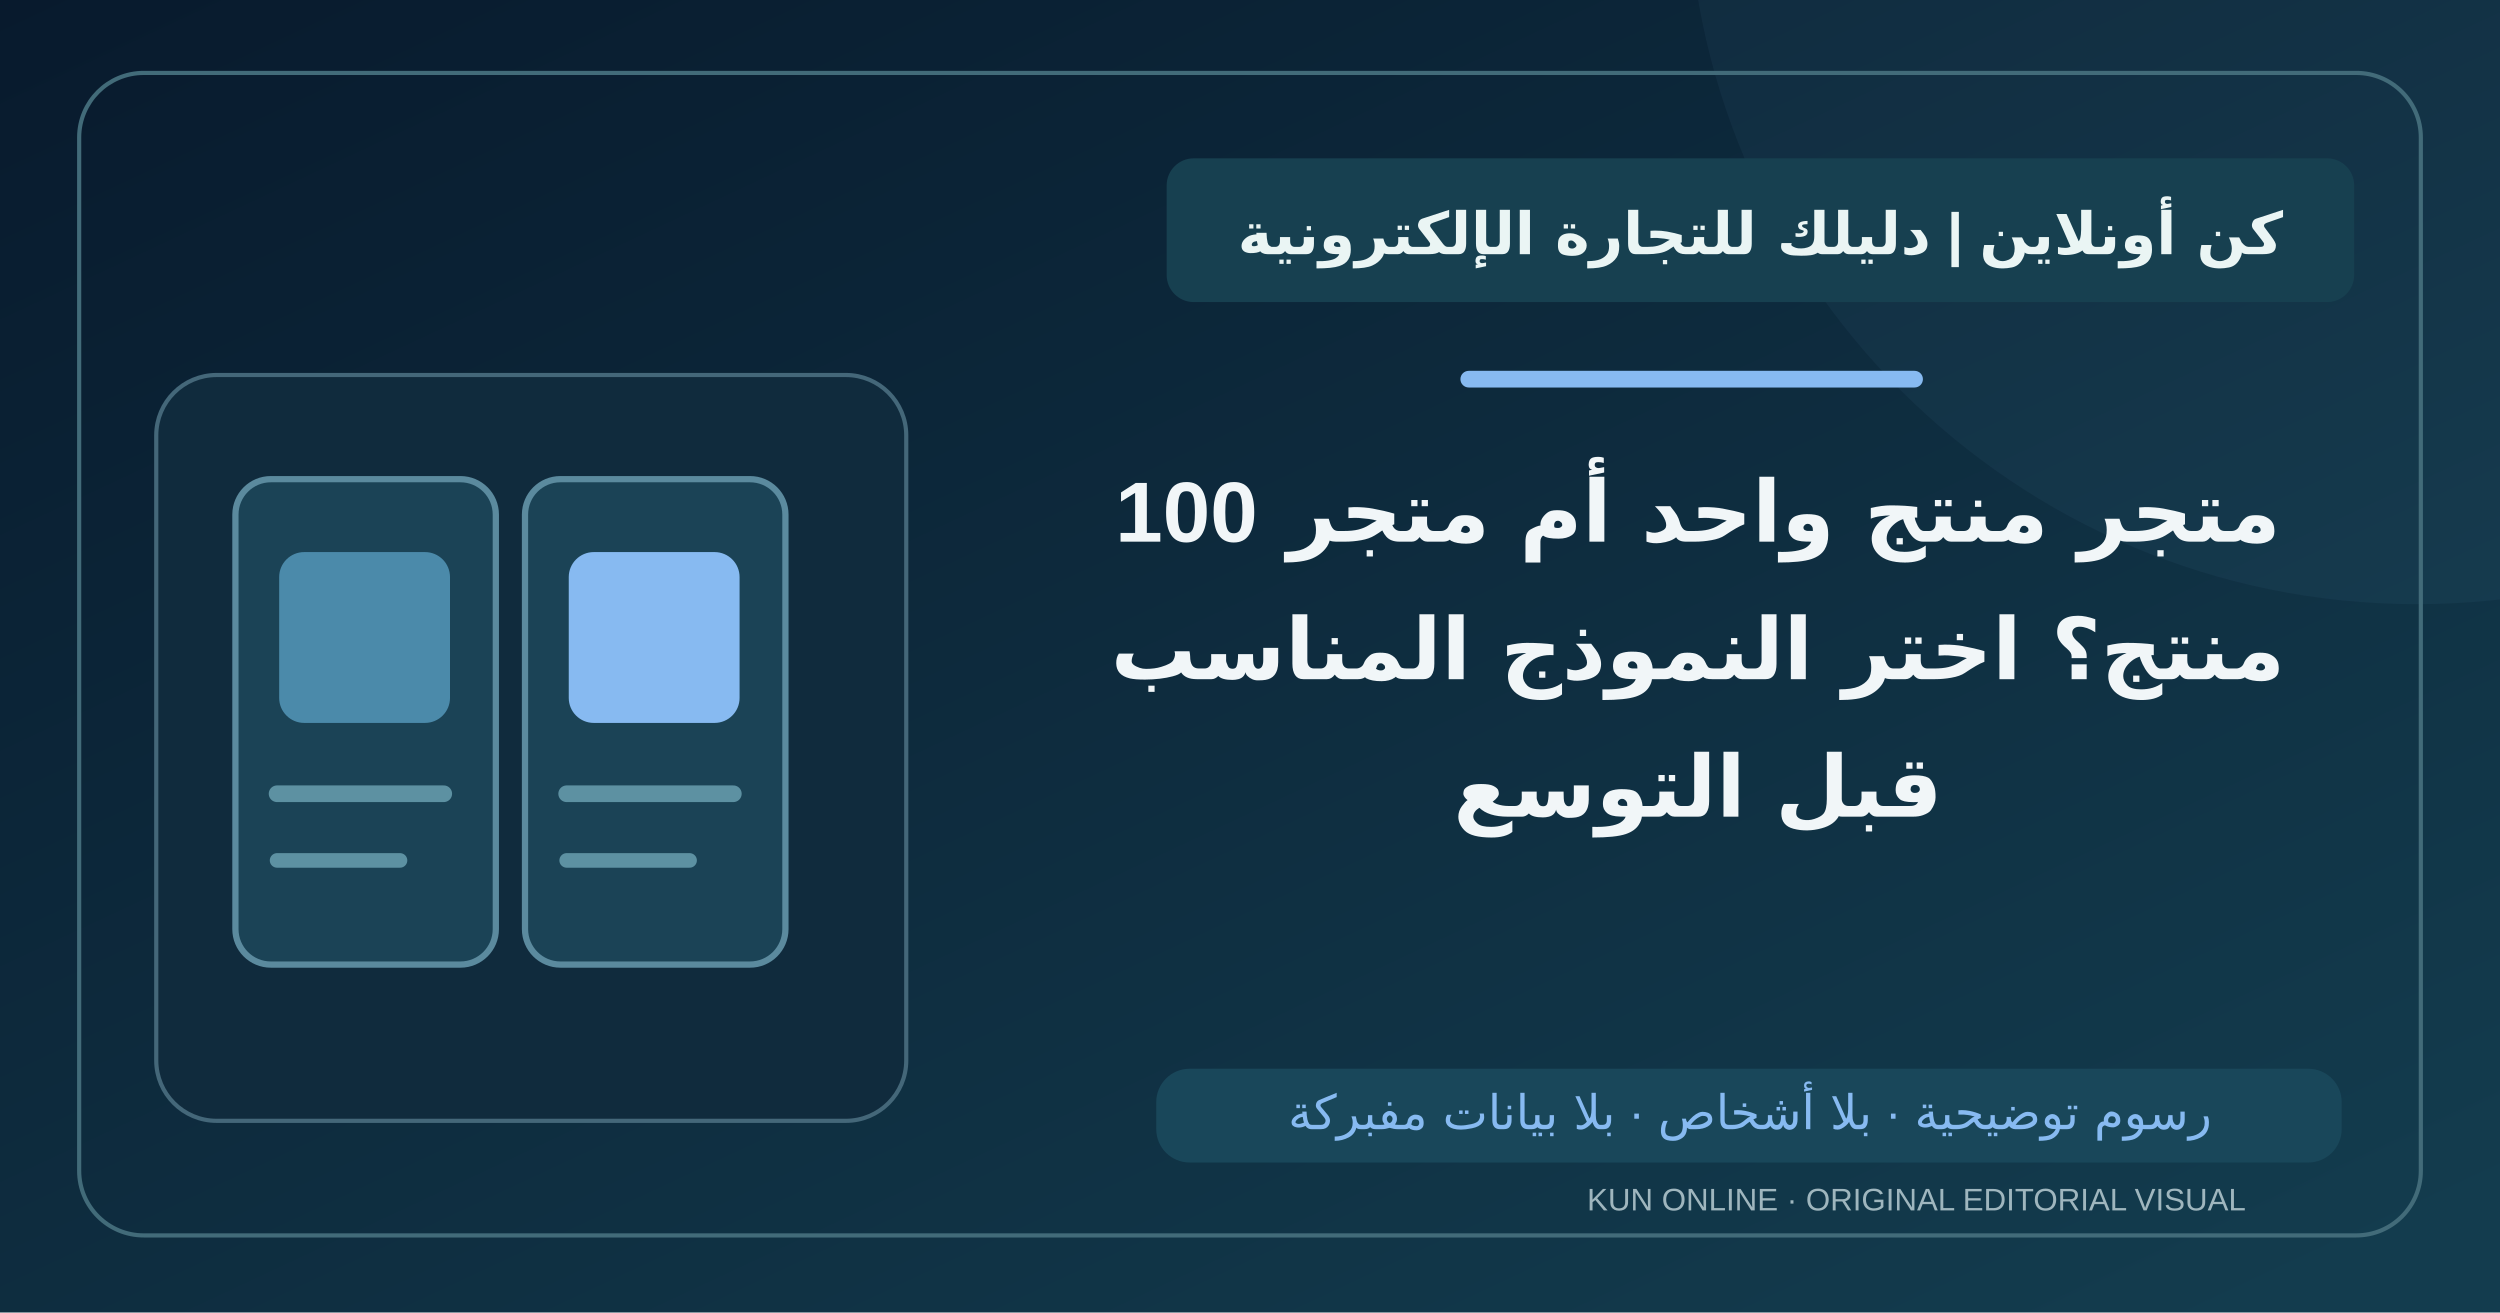
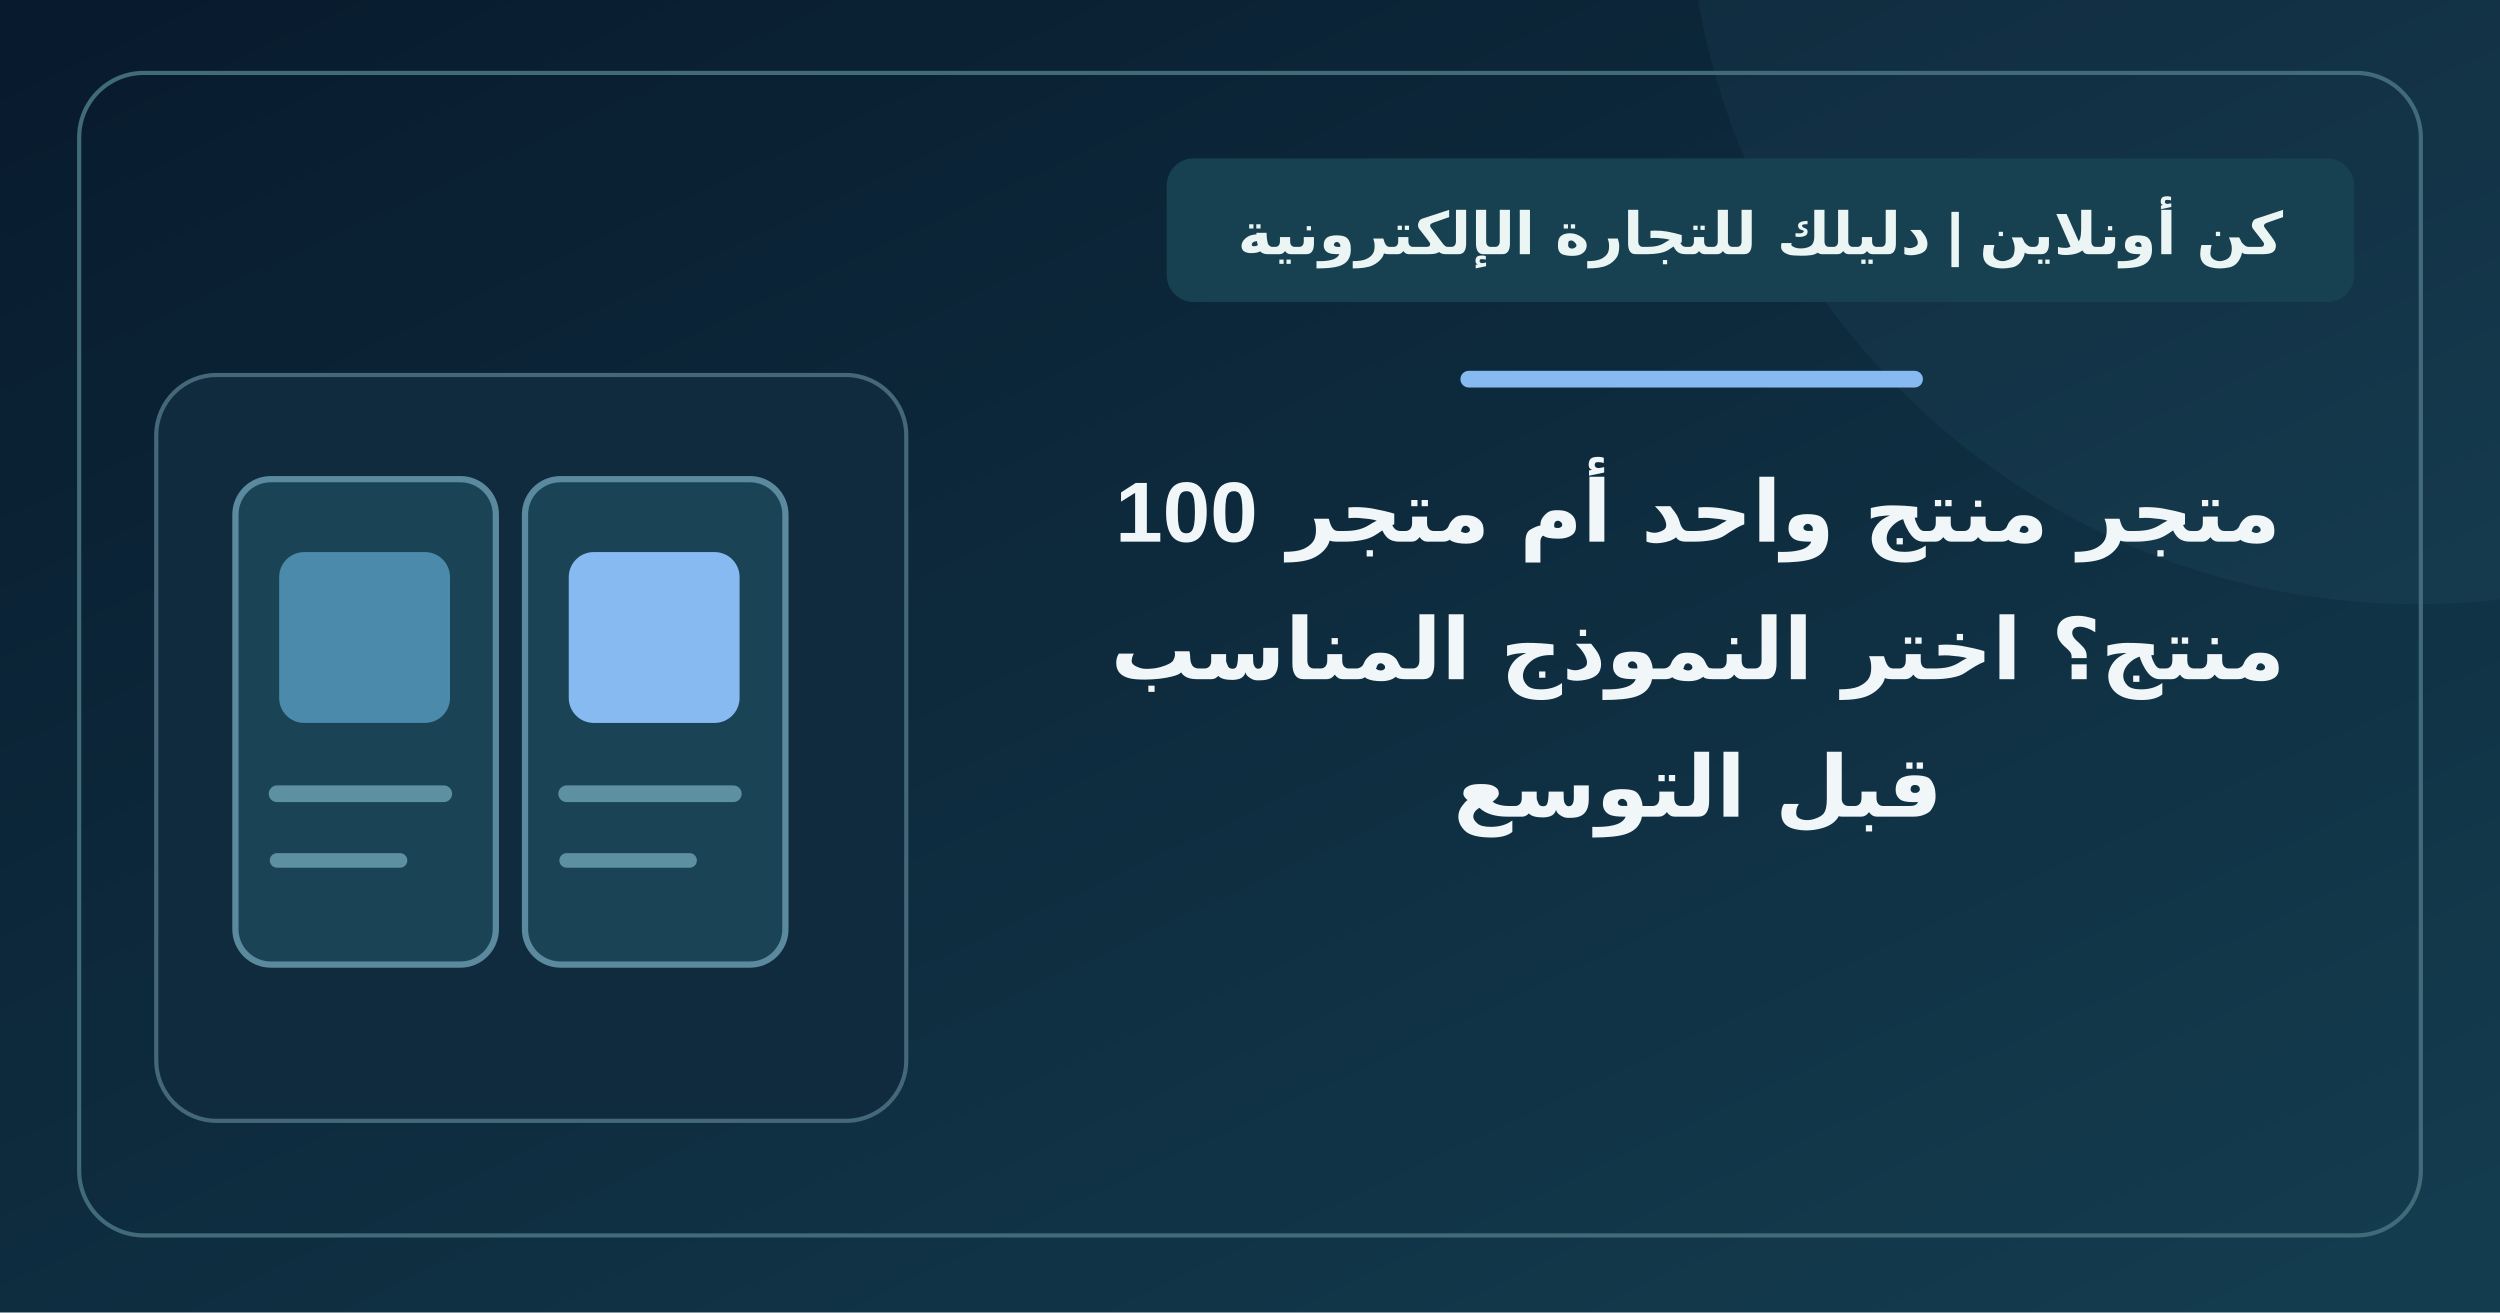
<svg xmlns="http://www.w3.org/2000/svg" width="1200" height="630" viewBox="0 0 1200 630" role="img" aria-labelledby="title desc">
  <defs>
    <linearGradient id="g" x2=".9" y2="1">
      <stop stop-color="#081a2d" />
      <stop offset="1" stop-color="#133c4e" />
    </linearGradient>
  </defs>
  <rect width="1200" height="630" fill="url(#g)" />
  <circle cx="1160" cy="-60" r="350" fill="#87baf1" opacity=".05" />
  <rect x="38" y="35" width="1124" height="558" rx="31" fill="none" stroke="#426b79" stroke-width="2" />
  <rect x="75" y="180" width="360" height="358" rx="29" fill="#102b3d" stroke="#446779" stroke-width="2" />
  <rect x="113" y="230" width="125" height="233" rx="17" fill="#1b4356" stroke="#5b8a9e" stroke-width="3" />
  <rect x="134" y="265" width="82" height="82" rx="12" fill="#4b8aaa" stroke="none" stroke-width="3" />
  <path d="M133 381 L213 381" stroke="#5d91a2" stroke-width="8" stroke-linecap="round" fill="none" />
  <path d="M133 413 L192 413" stroke="#5d91a2" stroke-width="7" stroke-linecap="round" fill="none" />
  <rect x="252" y="230" width="125" height="233" rx="17" fill="#1b4356" stroke="#5b8a9e" stroke-width="3" />
  <rect x="273" y="265" width="82" height="82" rx="12" fill="#87baf1" stroke="none" stroke-width="3" />
  <path d="M272 381 L352 381" stroke="#5d91a2" stroke-width="8" stroke-linecap="round" fill="none" />
  <path d="M272 413 L331 413" stroke="#5d91a2" stroke-width="7" stroke-linecap="round" fill="none" />
  <rect x="560" y="76" width="570" height="69" rx="13" fill="#174050" />
  <text x="845" y="122" text-anchor="middle" direction="rtl" font-family="Cairo,Tajawal,Arial,sans-serif" font-weight="700" font-size="28" fill="#eaf5f4">كن أونلاين | دليلك للتجارة الإلكترونية</text>
  <rect x="701" y="178" width="222" height="8" rx="4" fill="#87baf1" />
  <text x="815" y="260" text-anchor="middle" direction="rtl" font-family="Cairo,Tajawal,Arial,sans-serif" font-weight="700" font-size="41" fill="#f1f6f8">متجر منتج واحد أم متجر 100</text>
  <text x="815" y="326" text-anchor="middle" direction="rtl" font-family="Cairo,Tajawal,Arial,sans-serif" font-weight="700" font-size="41" fill="#f1f6f8">منتج؟ اختر النموذج المناسب</text>
  <text x="815" y="392" text-anchor="middle" direction="rtl" font-family="Cairo,Tajawal,Arial,sans-serif" font-weight="700" font-size="41" fill="#f1f6f8">قبل التوسع</text>
-   <rect x="555" y="513" width="569" height="45" rx="16" fill="#19475a" />
-   <text x="840" y="542" text-anchor="middle" direction="rtl" font-family="Cairo,Tajawal,Arial,sans-serif" font-size="23" fill="#87baf1">رسوم توضيحية · بلا أشخاص · بلا بيانات مفبركة</text>
-   <text x="1078" y="581" text-anchor="end" font-family="Arial,sans-serif" font-size="15" fill="#9fb6be">KUN ONLINE · ORIGINAL EDITORIAL VISUAL</text>
</svg>
